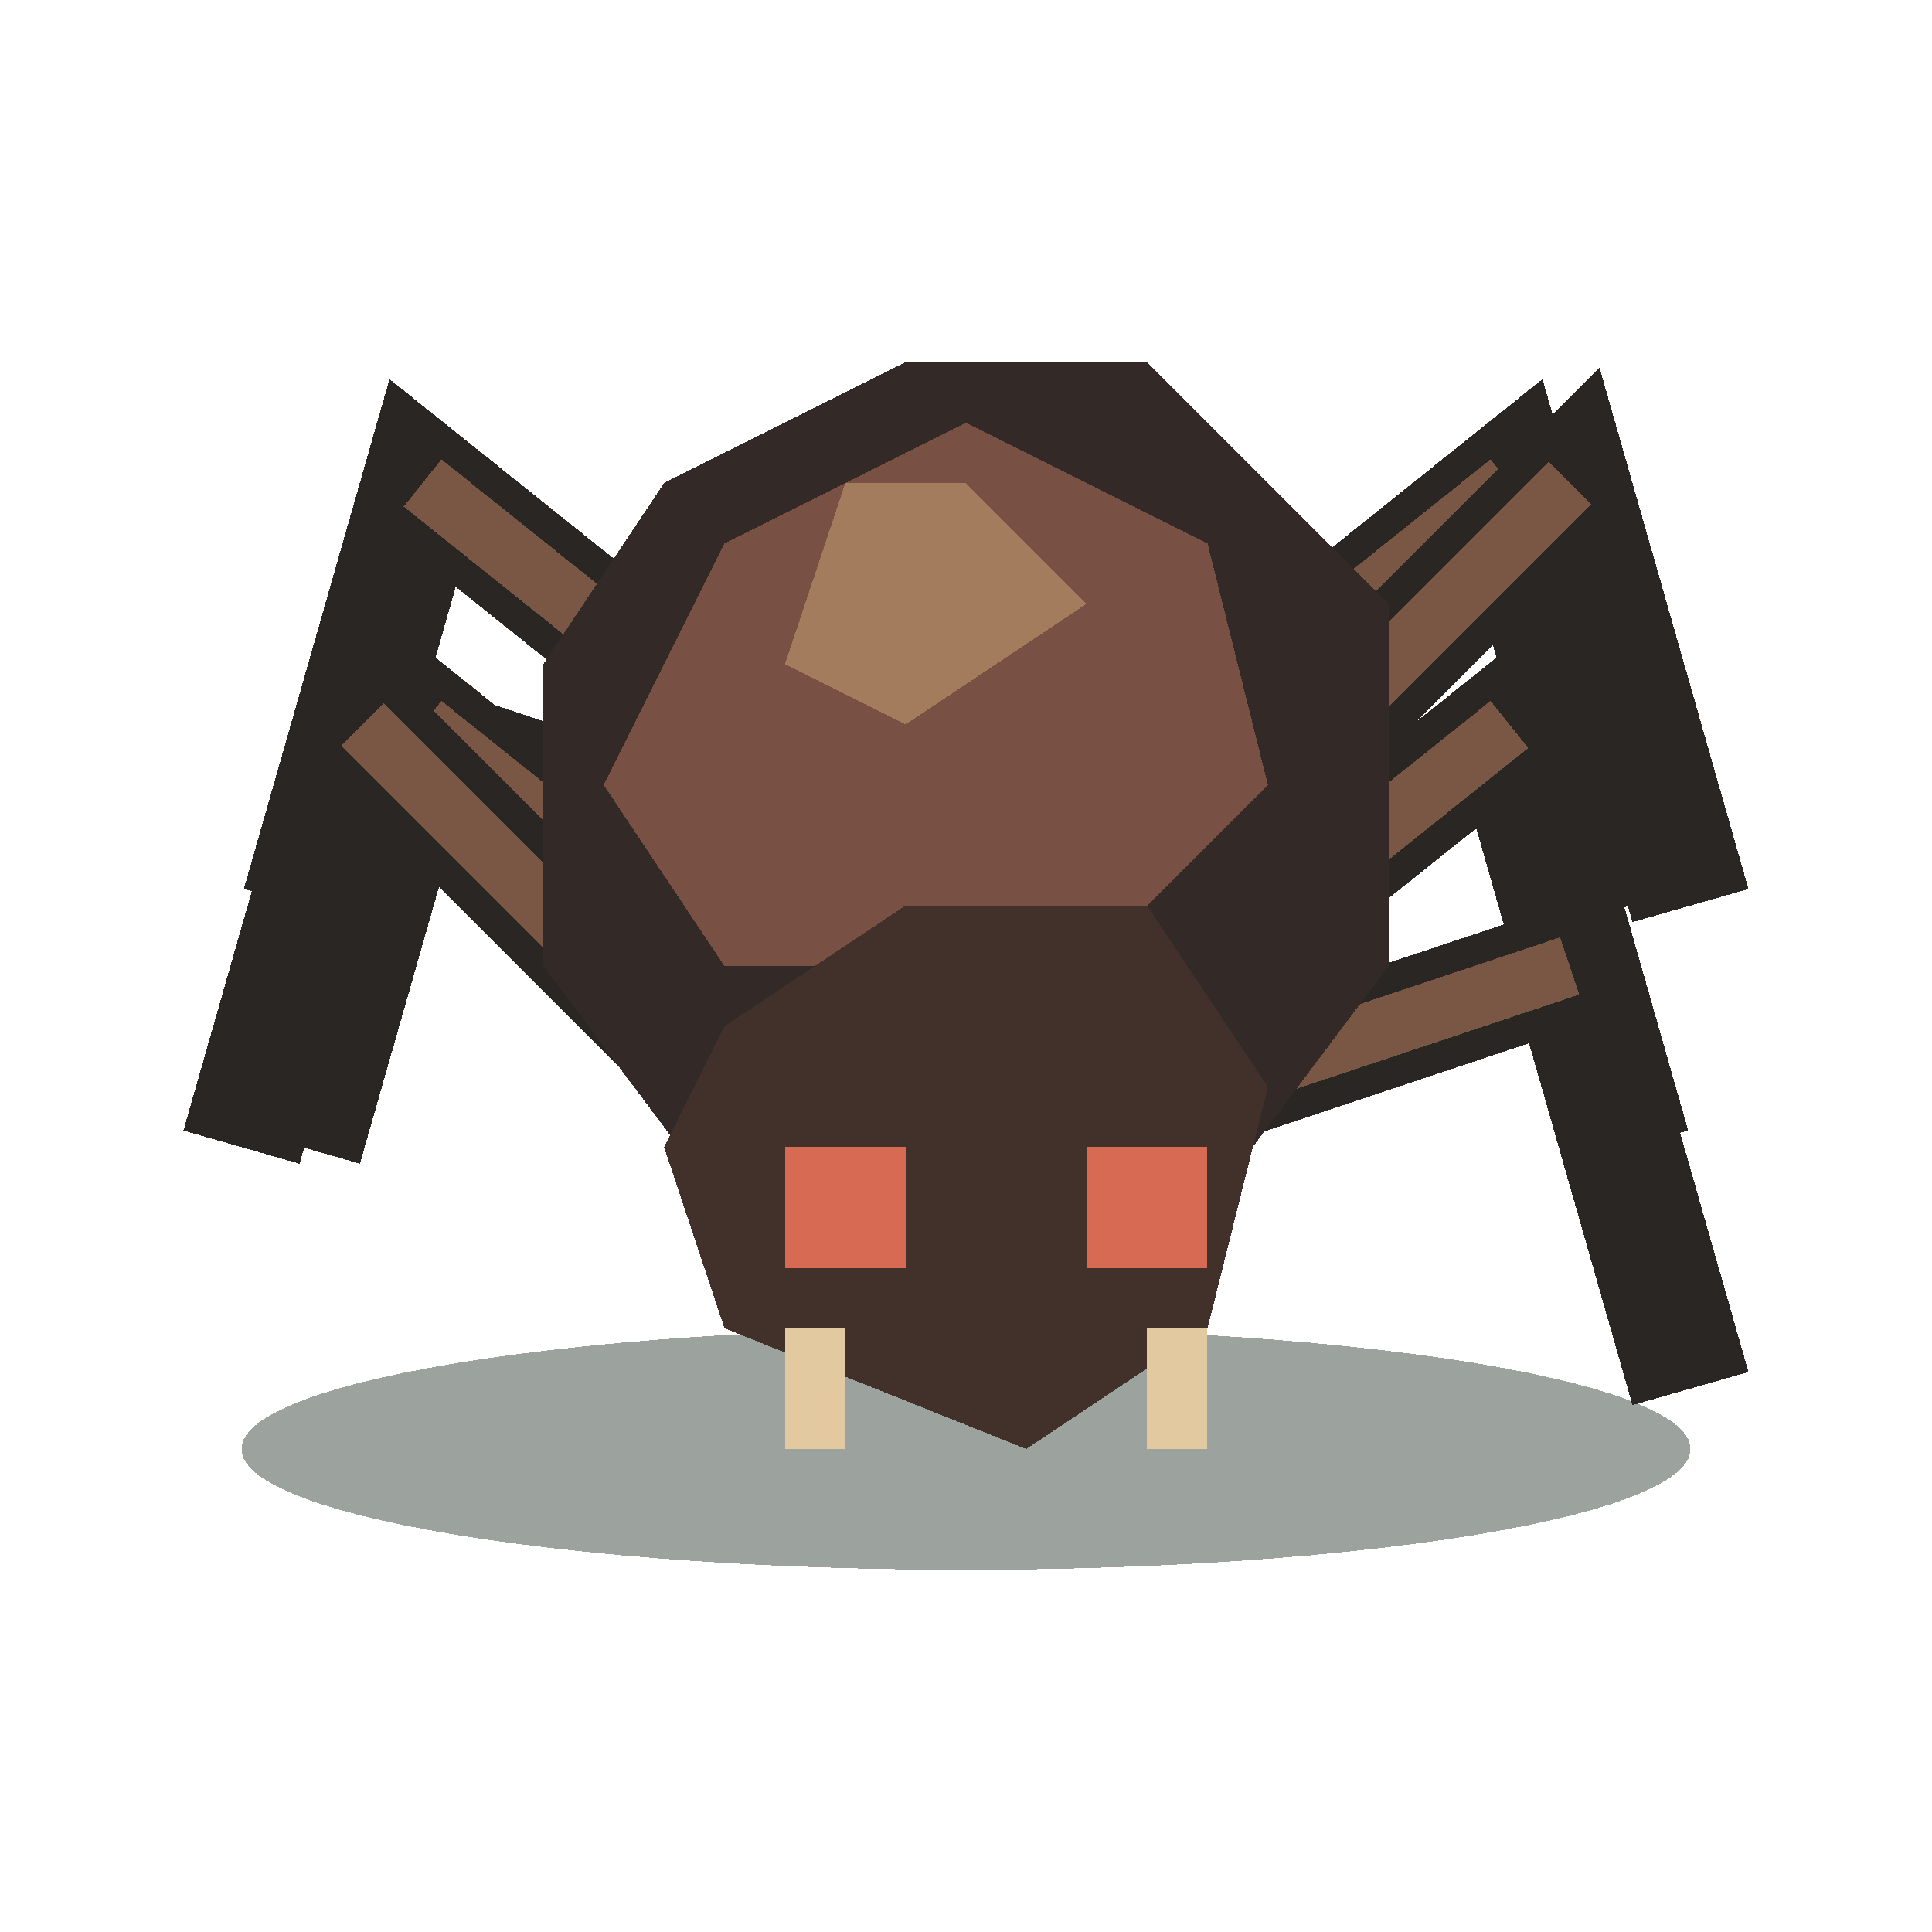
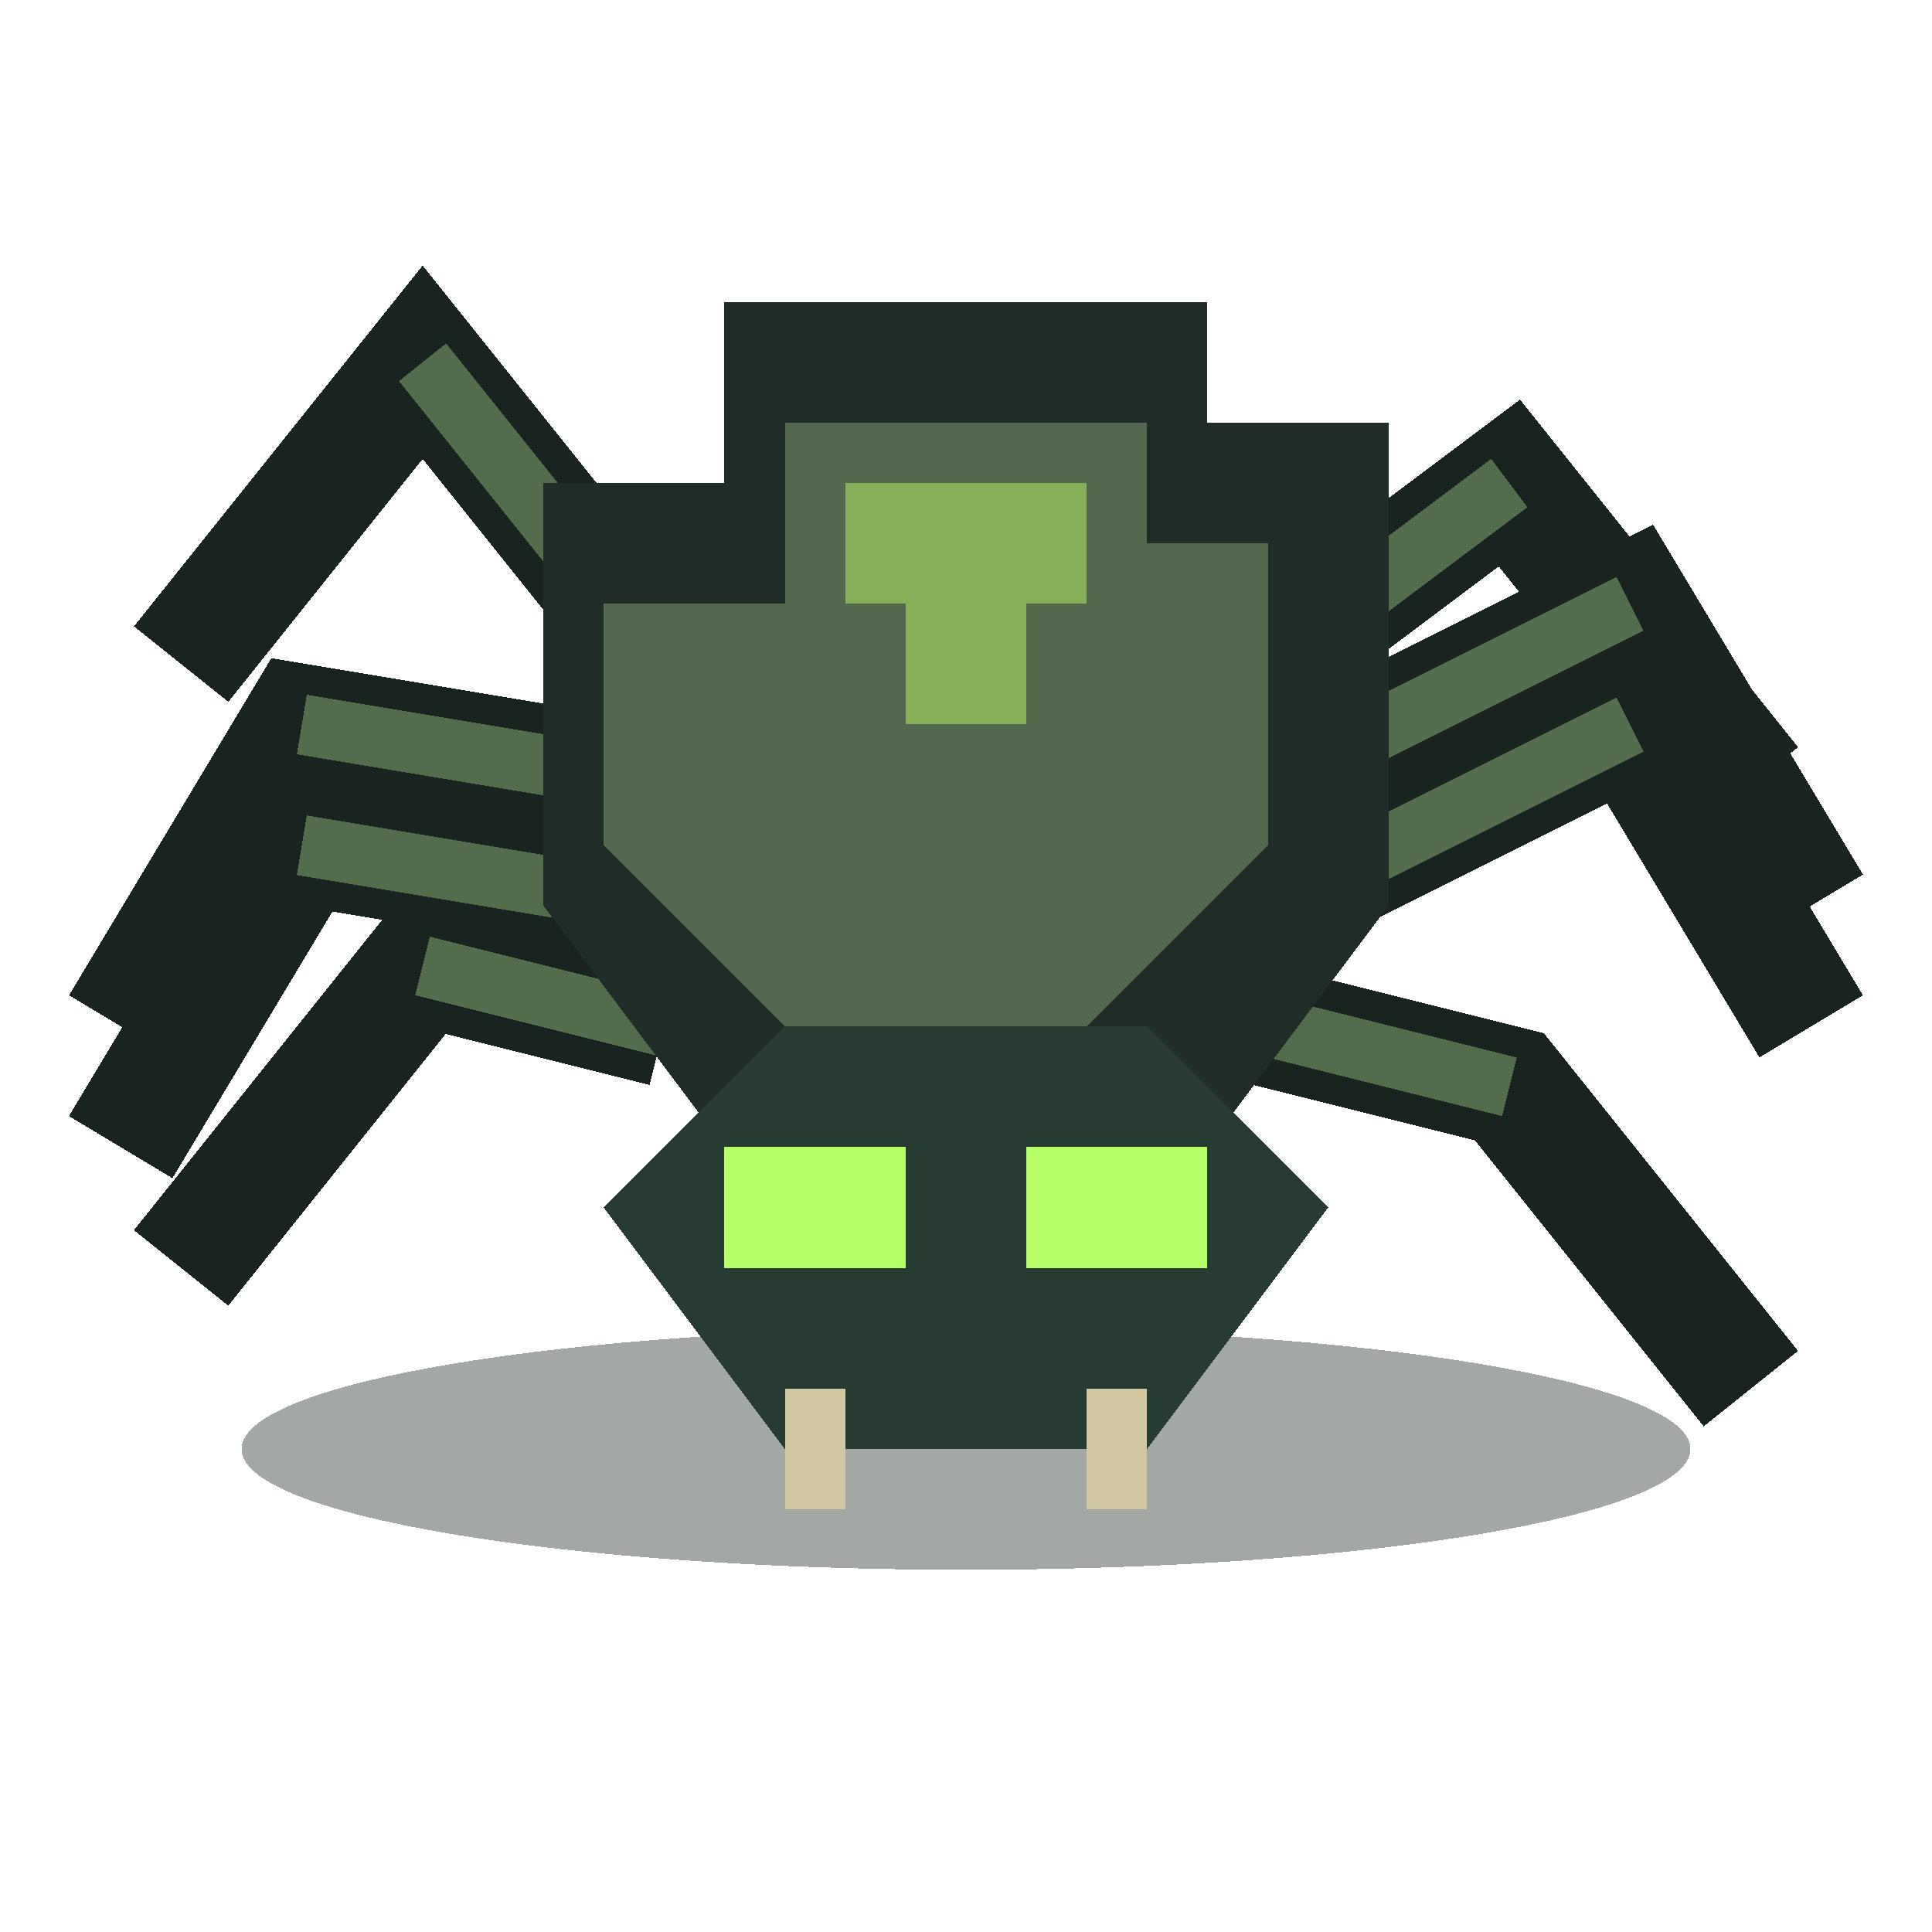
<svg xmlns="http://www.w3.org/2000/svg" width="64" height="64" viewBox="0 0 32 32" shape-rendering="crispEdges">
-   <ellipse cx="16" cy="24" rx="12" ry="2" fill="#233128" opacity=".45" />
-   <path d="M12 12L7 8L5 15" stroke="#292623" stroke-width="2" fill="none" />
-   <path d="M12 12L7 8" stroke="#795744" stroke-width="1" fill="none" />
-   <path d="M12 14L6 12L4 19" stroke="#292623" stroke-width="2" fill="none" />
-   <path d="M12 14L6 12" stroke="#795744" stroke-width="1" fill="none" />
-   <path d="M12 16L7 12L5 19" stroke="#292623" stroke-width="2" fill="none" />
-   <path d="M12 16L7 12" stroke="#795744" stroke-width="1" fill="none" />
-   <path d="M12 18L6 12L4 19" stroke="#292623" stroke-width="2" fill="none" />
-   <path d="M12 18L6 12" stroke="#795744" stroke-width="1" fill="none" />
-   <path d="M20 12L25 8L27 15" stroke="#292623" stroke-width="2" fill="none" />
-   <path d="M20 12L25 8" stroke="#795744" stroke-width="1" fill="none" />
-   <path d="M20 14L26 8L28 15" stroke="#292623" stroke-width="2" fill="none" />
-   <path d="M20 14L26 8" stroke="#795744" stroke-width="1" fill="none" />
-   <path d="M20 16L25 12L27 19" stroke="#292623" stroke-width="2" fill="none" />
-   <path d="M20 16L25 12" stroke="#795744" stroke-width="1" fill="none" />
-   <path d="M20 18L26 16L28 23" stroke="#292623" stroke-width="2" fill="none" />
-   <path d="M20 18L26 16" stroke="#795744" stroke-width="1" fill="none" />
-   <path d="M11 8L15 6H19L23 10V16L20 20H12L9 16V11Z" fill="#332a28" />
-   <path d="M12 9L16 7L20 9L21 13L18 16H12L10 13Z" fill="#785044" />
-   <path d="M14 8L16 8L18 10L15 12L13 11Z" fill="#a27c5d" />
-   <path d="M12 17L15 15H19L21 18L20 22L17 24L12 22L11 19Z" fill="#42312b" />
-   <rect x="13" y="19" width="2" height="2" fill="#d76a53" />
-   <rect x="18" y="19" width="2" height="2" fill="#d76a53" />
-   <rect x="13" y="22" width="1" height="2" fill="#e3c9a0" />
-   <rect x="19" y="22" width="1" height="2" fill="#e3c9a0" />
+   <ellipse cx="16" cy="24" rx="12" ry="2" fill="#18251d" opacity=".4" />
+   <path d="M11 11L7 6L3 11" stroke="#192421" stroke-width="2" fill="none" />
+   <path d="M11 11L7 6" stroke="#526d4b" stroke-width="1" fill="none" />
+   <path d="M11 13L5 12L2 17" stroke="#192421" stroke-width="2" fill="none" />
+   <path d="M11 13L5 12" stroke="#526d4b" stroke-width="1" fill="none" />
+   <path d="M11 15L5 14L2 19" stroke="#192421" stroke-width="2" fill="none" />
+   <path d="M11 15L5 14" stroke="#526d4b" stroke-width="1" fill="none" />
+   <path d="M11 17L7 16L3 21" stroke="#192421" stroke-width="2" fill="none" />
+   <path d="M11 17L7 16" stroke="#526d4b" stroke-width="1" fill="none" />
+   <path d="M21 11L25 8L29 13" stroke="#192421" stroke-width="2" fill="none" />
+   <path d="M21 11L25 8" stroke="#526d4b" stroke-width="1" fill="none" />
+   <path d="M21 13L27 10L30 15" stroke="#192421" stroke-width="2" fill="none" />
+   <path d="M21 13L27 10" stroke="#526d4b" stroke-width="1" fill="none" />
+   <path d="M21 15L27 12L30 17" stroke="#192421" stroke-width="2" fill="none" />
+   <path d="M21 15L27 12" stroke="#526d4b" stroke-width="1" fill="none" />
+   <path d="M21 17L25 18L29 23" stroke="#192421" stroke-width="2" fill="none" />
+   <path d="M21 17L25 18" stroke="#526d4b" stroke-width="1" fill="none" />
+   <path fill="#202c28" d="M12 5h8v2h3v8l-3 4h-8l-3-4V8h3z" />
+   <path fill="#52694d" d="M13 7h6v2h2v5l-3 3h-5l-3-3V10h3z" />
+   <path fill="#86af59" d="M14 8h4v2h-1v2h-2v-2h-1z" />
+   <path fill="#263c32" d="M13 17h6l3 3-3 4h-6l-3-4z" />
+   <path fill="#b6ff68" d="M12 19h3v2h-3zM17 19h3v2h-3z" />
+   <path fill="#d1c7a0" d="M13 23h1v2h-1zM18 23h1v2h-1z" />
</svg>
